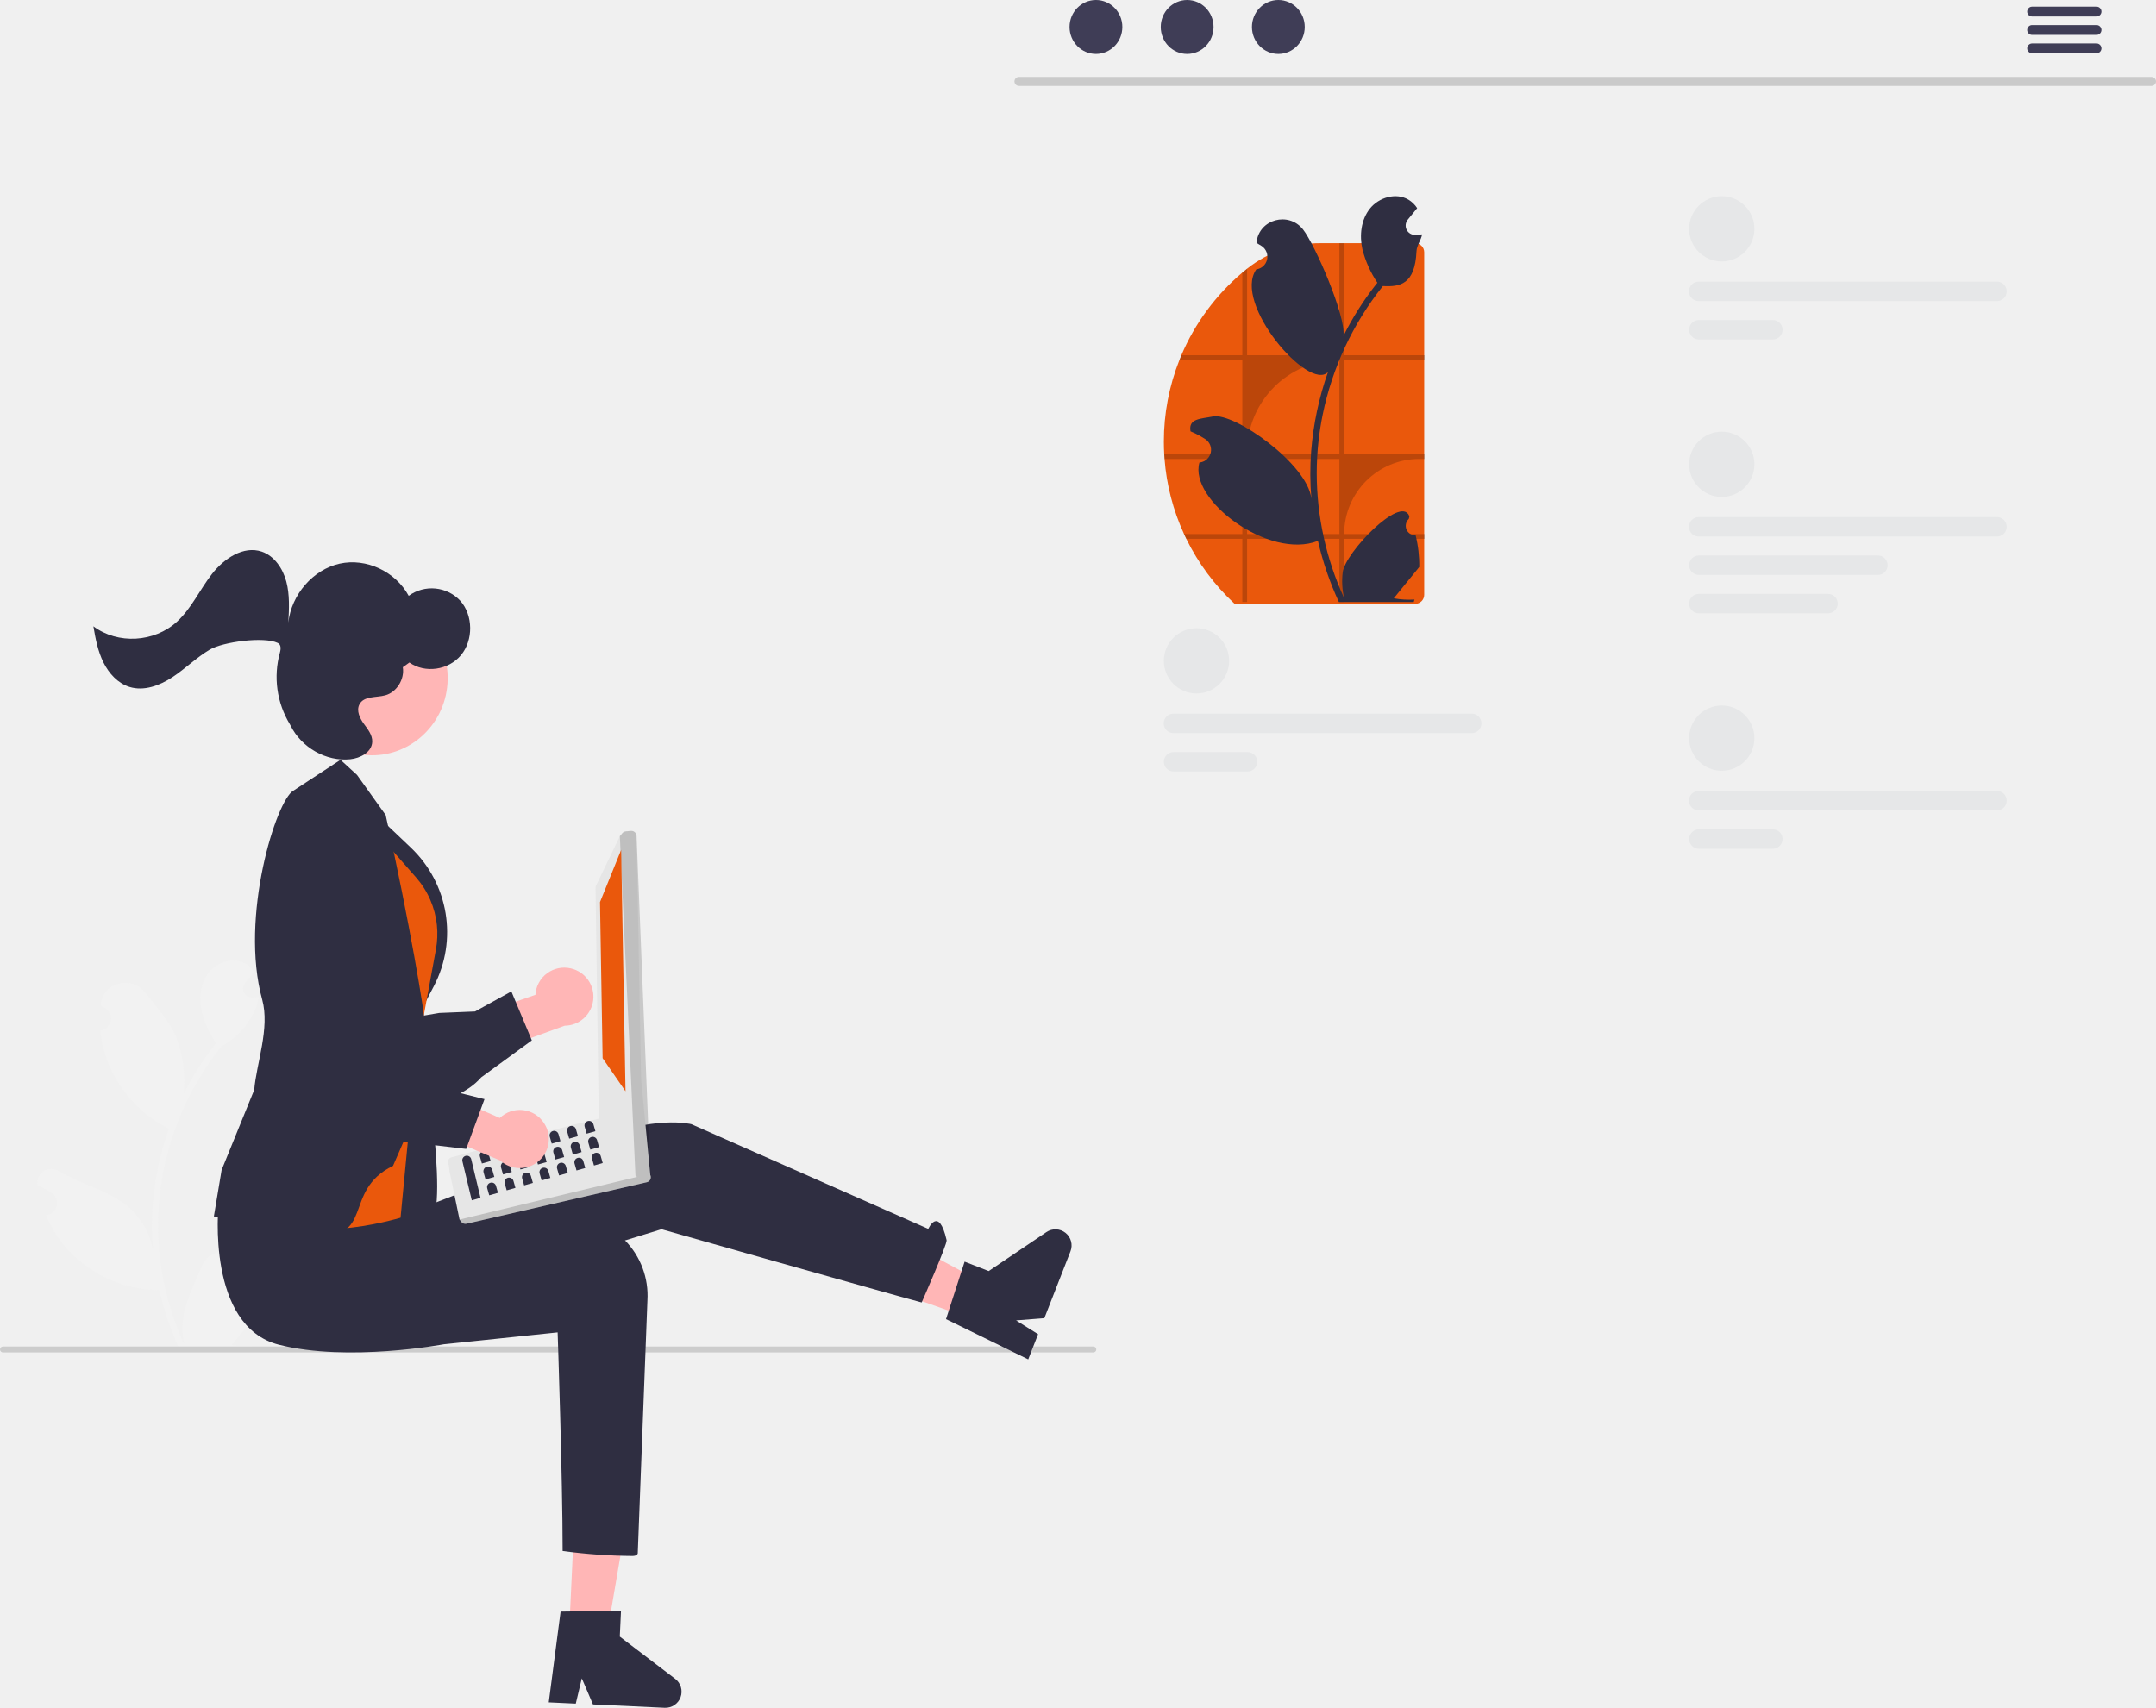
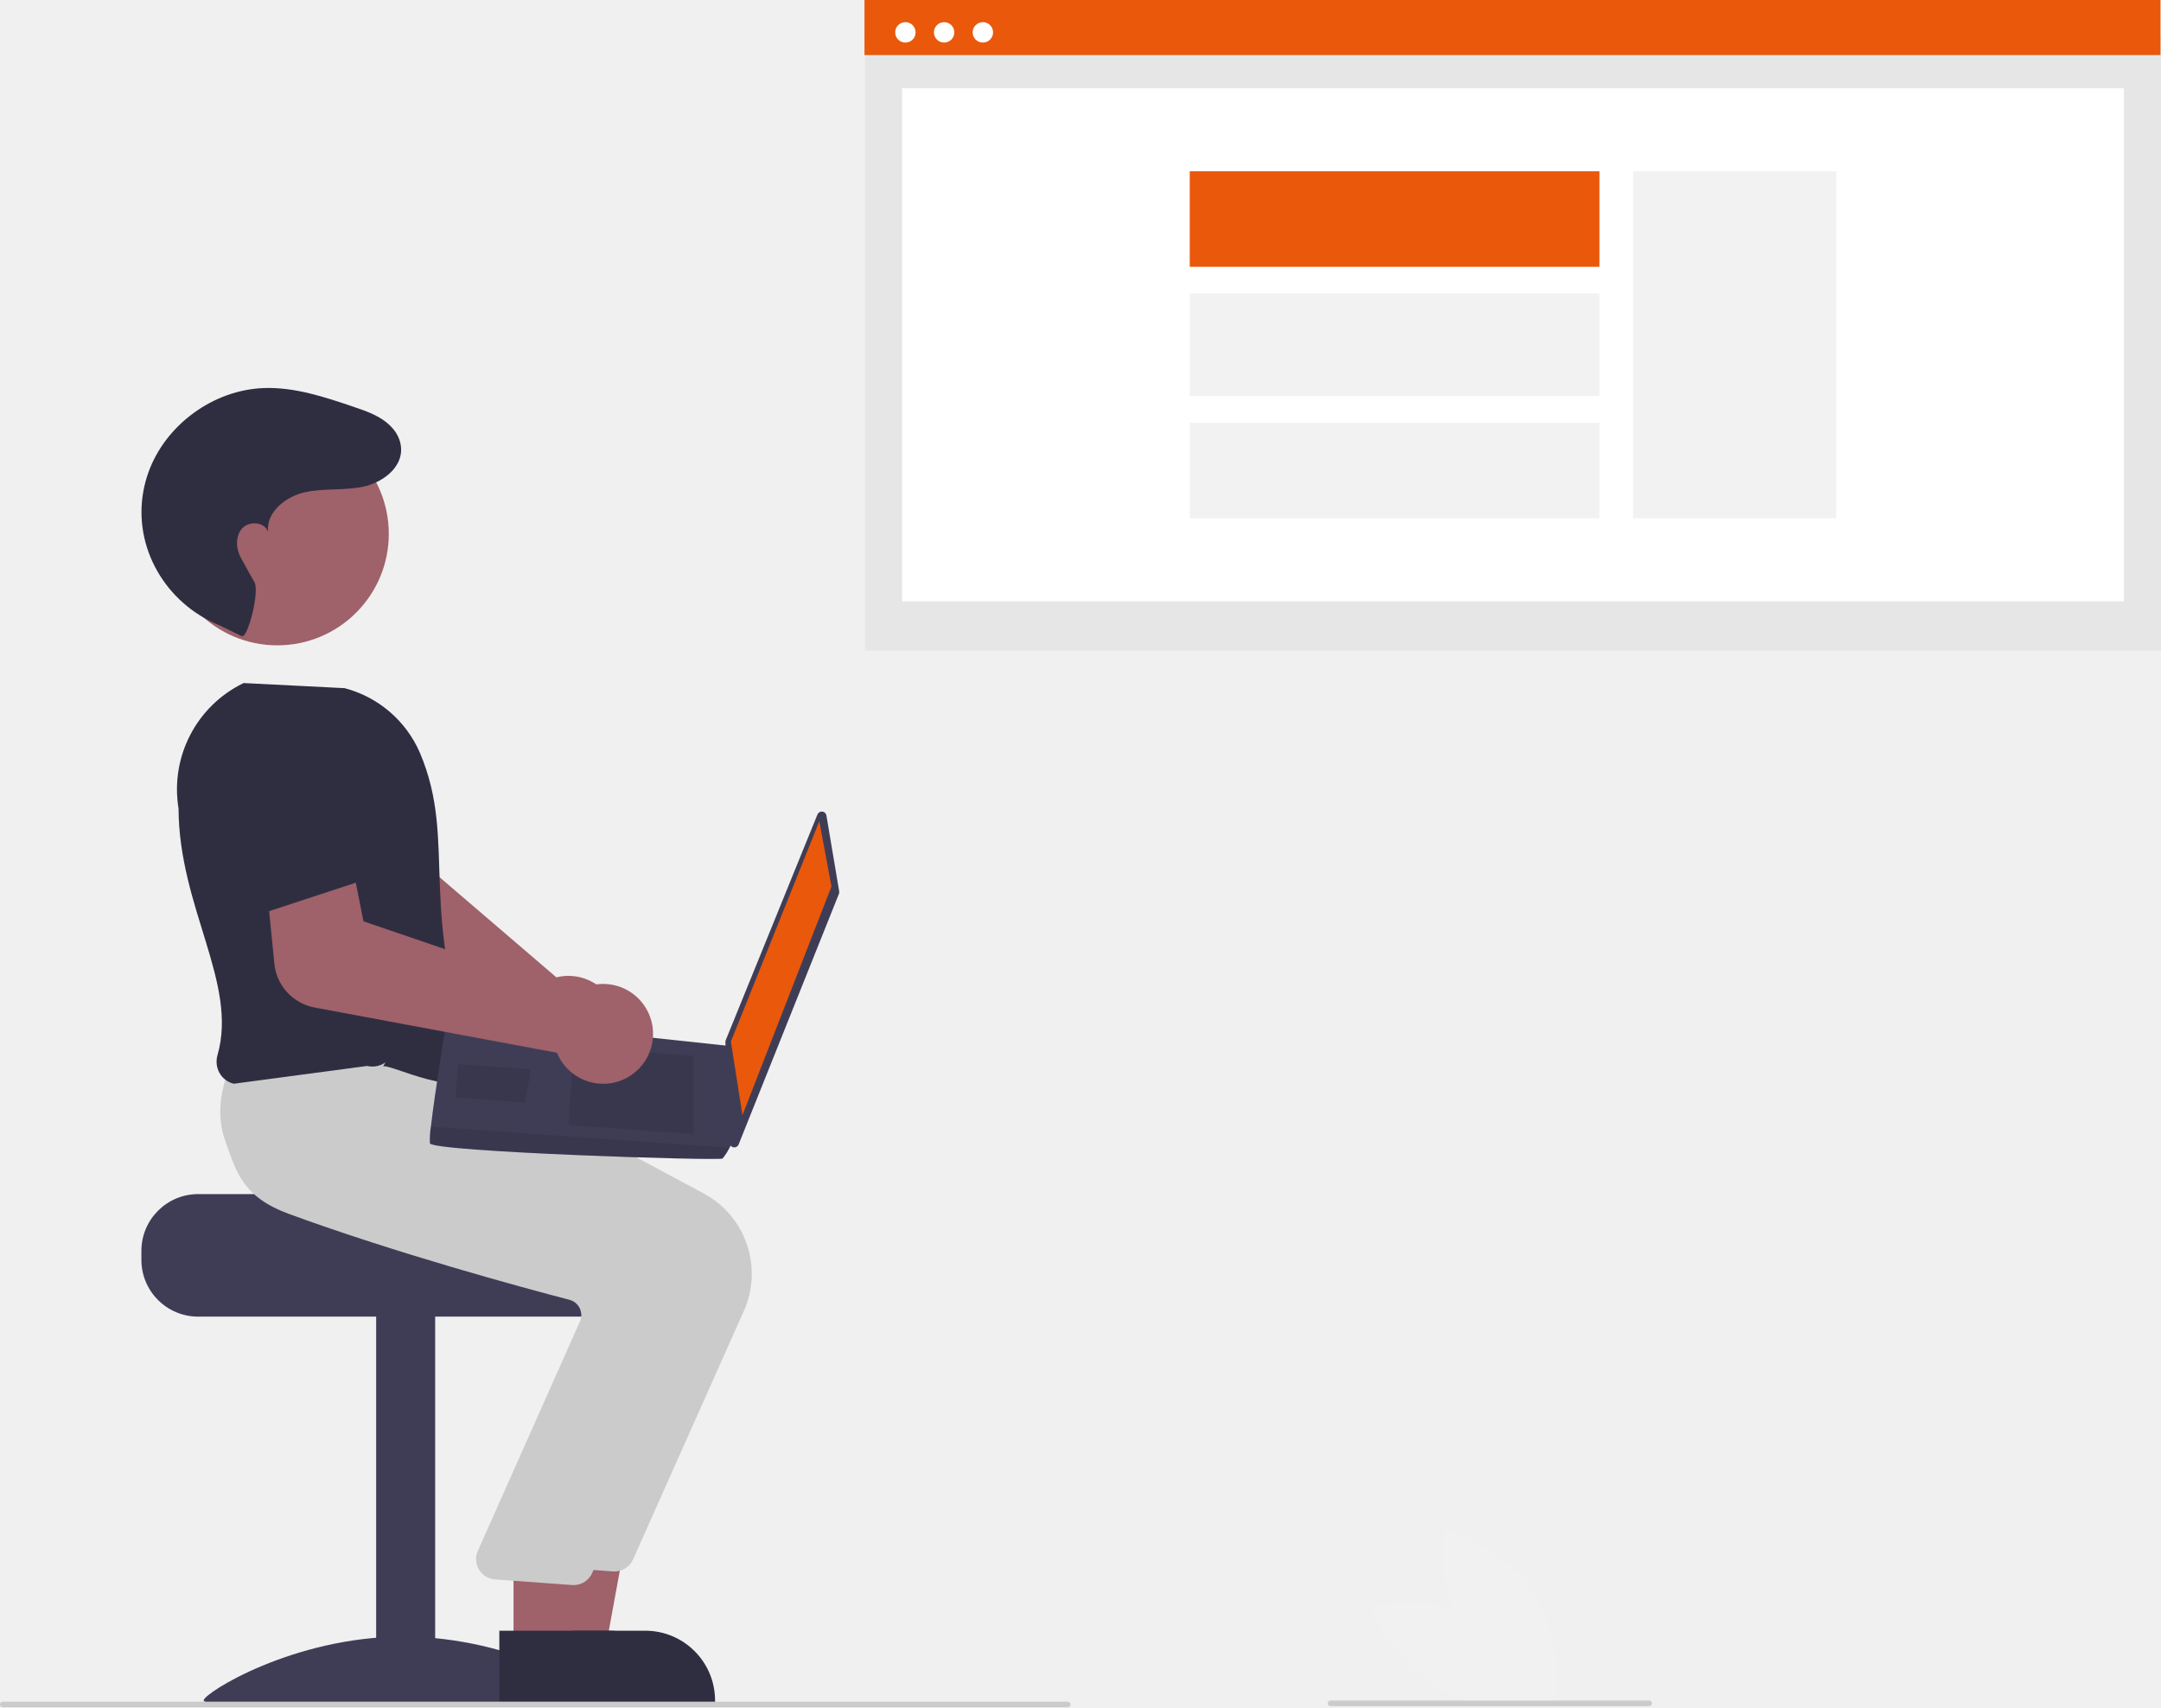
- <svg xmlns="http://www.w3.org/2000/svg" data-name="Layer 1" width="864.67" height="685.078" viewBox="0 0 864.67 685.078">
-   <path d="M268.971,622.8a3.613,3.613,0,0,1-2.619-6.263c.091-.362.156-.622.248-.984q-.049-.118-.098-.236a9.703,9.703,0,0,0-17.898.067c-2.927,7.051-6.654,14.113-7.572,21.568a28.706,28.706,0,0,0,.504,9.872A115.086,115.086,0,0,1,231.066,599.025a111.08,111.08,0,0,1,.689-12.392q.571-5.06,1.584-10.047a116.419,116.419,0,0,1,23.087-49.342,30.983,30.983,0,0,0,12.886-13.369,23.634,23.634,0,0,0,2.149-6.458c-.627.082-1.265.134-1.892.175-.195.01-.401.021-.597.031l-.074.003a3.58,3.58,0,0,1-2.94-5.832q.406-.5.813-.999c.411-.514.833-1.018,1.244-1.532a1.785,1.785,0,0,0,.134-.154c.473-.586.946-1.162,1.419-1.748a10.352,10.352,0,0,0-3.394-3.28c-4.741-2.777-11.281-.854-14.706,3.435-3.435,4.288-4.083,10.304-2.89,15.662a41.485,41.485,0,0,0,5.738,12.793c-.257.329-.525.648-.782.977a117.172,117.172,0,0,0-12.23,19.375,48.709,48.709,0,0,0-2.908-22.624c-2.783-6.715-8.001-12.37-12.595-18.175-5.519-6.973-16.835-3.93-17.807,4.909q-.014.128-.028.257,1.024.577,2.004,1.226a4.901,4.901,0,0,1-1.976,8.919l-.1.015a48.767,48.767,0,0,0,1.285,7.291,50.21,50.21,0,0,0,25,31.468c.401.206.792.411,1.193.607a119.598,119.598,0,0,0-6.438,30.296,113.435,113.435,0,0,0,.082,18.315l-.031-.216a29.974,29.974,0,0,0-10.232-17.308c-7.874-6.469-18.999-8.851-27.494-14.05a5.625,5.625,0,0,0-8.616,5.473q.017.114.035.227a32.928,32.928,0,0,1,3.692,1.779q1.024.578,2.004,1.226a4.901,4.901,0,0,1-1.976,8.919l-.1.015c-.072.01-.134.021-.206.031a48.808,48.808,0,0,0,8.978,14.058,50.254,50.254,0,0,0,36.446,15.991h.01a119.562,119.562,0,0,0,8.032,23.447h28.692c.103-.319.195-.648.288-.967a32.599,32.599,0,0,1-7.939-.473c2.129-2.612,4.257-5.245,6.386-7.857a1.78,1.78,0,0,0,.134-.154c1.08-1.337,2.17-2.663,3.25-4l.001-.002A47.75,47.75,0,0,0,268.972,622.801Z" transform="translate(-167.665 -107.4608)" fill="#f2f2f2" />
-   <path d="M607.335,648.805a1.186,1.186,0,0,1-1.19,1.19H168.855a1.19,1.19,0,0,1,0-2.38h437.29A1.187,1.187,0,0,1,607.335,648.805Z" transform="translate(-167.665 -107.4608)" fill="#ccc" />
-   <path d="M396.647,495.944a11.583,11.583,0,0,0-14.259,10.59l-24.999,8.7,1.582,16.481,35.131-12.782a11.646,11.646,0,0,0,2.546-22.989Z" transform="translate(-167.665 -107.4608)" fill="#ffb6b6" />
-   <path d="M355.905,543.848c-9.94,6.928-27.452,10.472-51.286,10.31a9.53,9.53,0,0,1-7.026-3.064c-6.377-6.641-6.128-21.8-6.088-23.264l-6.99-26.342c-.15-.403-4.019-11.212-.083-18.759a12.369,12.369,0,0,1,8.226-6.269c14.782-3.923,28.678,35.647,30.444,40.875l20.745-3.533,14.326-.589,14.576-8.045,8.206,19.64-20.308,14.841A25.664,25.664,0,0,1,355.905,543.848Z" transform="translate(-167.665 -107.4608)" fill="#2f2e41" />
-   <polygon points="228.268 654.202 243.549 654.916 253.575 596.315 231.022 595.261 228.268 654.202" fill="#ffb6b6" />
-   <path d="M392.496,753.947l24.223-.312-.484,10.349,22.224,16.935a6.472,6.472,0,0,1-4.225,11.613l-28.759-1.345-4.478-10.469-2.414,10.147-10.843-.507Z" transform="translate(-167.665 -107.4608)" fill="#2f2e41" />
-   <polygon points="387.812 528.378 393.379 514.129 341.068 485.876 314.642 502.486 387.812 528.378" fill="#ffb6b6" />
-   <path d="M547.067,636.626l7.457-23.049,9.65,3.771L587.331,601.712a6.472,6.472,0,0,1,9.65,7.719L586.503,636.246l-11.352.892,8.84,5.535-3.951,10.111Z" transform="translate(-167.665 -107.4608)" fill="#2f2e41" />
-   <path d="M254.961,593.431s6.346,40.516,36.346,43.516,57.654-10.516,57.654-10.516l84-25.87s89.346,25.386,104.346,29.386c0,0,10.346-23.484,10-25-3.19-13.958-7.346-4.516-7.346-4.516l-95-42s-15-4-41,7S308.307,602.947,308.307,602.947Z" transform="translate(-167.665 -107.4608)" fill="#2f2e41" />
-   <path d="M255.307,590.947s-5.003,48.537,24.22,55.951c27.78,7.049,66.098-.182,66.098-.182l45.681-4.769s2,58.696,2,87.696a220.258,220.258,0,0,0,28,2c2,0,2.133-1.048,2.133-1.048l3.873-101.444a31.658,31.658,0,0,0-32.754-33.585q-3.235.123-6.786.458c-28.102,2.695-62.99-3.034-62.99-3.034Z" transform="translate(-167.665 -107.4608)" fill="#2f2e41" />
-   <path d="M336.366,520.535s11.864,71.744,3.846,77.471-19.013,5.75-19.013,5.75l-2.557-39.613Z" transform="translate(-167.665 -107.4608)" fill="#2f2e41" />
-   <path d="M316.578,432.424l15.863,15.073a46.752,46.752,0,0,1,9.2,55.604l-7.583,14.46Z" transform="translate(-167.665 -107.4608)" fill="#2f2e41" />
-   <path d="M313.031,434.958,334.525,459.441a34.355,34.355,0,0,1,8.362,19.198v0a34.355,34.355,0,0,1-.391,9.683l-8.1,44.034L328.307,595.947s-47.003,14.242-51.814-7.75S313.031,434.958,313.031,434.958Z" transform="translate(-167.665 -107.4608)" fill="#ea580c" />
-   <path d="M292.856,601.923c-30.898-5.149-38.467-6.171-38.938-6.352l-.472-.18,3.097-18.584,13.078-32.135c.849-10.512,6.358-24.754,3.206-36.194-9.161-33.257,5.723-80.253,12.529-83.853l18.869-12.37,6.624,6.073L322.332,434.405c9.449,42.091,15.975,81.323,15.658,83.721l-5.832,41.207-6.872,15.806C304.438,585.198,318.457,606.19,292.856,601.923Z" transform="translate(-167.665 -107.4608)" fill="#2f2e41" />
-   <path d="M348.796,571.693l48.514-12.98,4.272-1.013,3.046-.723,3.55-.839.028-.007a2.013,2.013,0,0,1,1.507.251l18.014,21.598a1.59,1.59,0,0,1,.424.381.714.714,0,0,1,.128.135,2.056,2.056,0,0,1-1.159,3.21l-72.373,16.655a2.039,2.039,0,0,1-2.049-.724l-.734-.952-4.005-19.286-.285-2.504a1.996,1.996,0,0,1-.375-.788A2.028,2.028,0,0,1,348.796,571.693Z" transform="translate(-167.665 -107.4608)" fill="#e6e6e6" />
-   <path d="M351.963,596.683l.739.955a2.038,2.038,0,0,0,2.044.724l72.376-16.656a2.052,2.052,0,0,0,1.156-3.208.611.611,0,0,0-.126-.135Z" transform="translate(-167.665 -107.4608)" opacity="0.17" style="isolation:isolate" />
-   <path d="M407.816,555.997l-1.309-92.265a2.106,2.106,0,0,1,.467-1.542l9.274-19.301.963-1.17a2.132,2.132,0,0,1,1.425-.754l2.019-.188a2.107,2.107,0,0,1,2.303,1.891h0l1.818,97.624.002.007.901,9.4,1.067,11.162.003.014,1.666,17.366a2.062,2.062,0,0,1-.557,1.637,2.091,2.091,0,0,1-1.585.678l-1.313-.026a2.14,2.14,0,0,1-1.364-.538l-.735-.66-.34-.31-14.007-21.653A2.094,2.094,0,0,1,407.816,555.997Z" transform="translate(-167.665 -107.4608)" fill="#e6e6e6" />
-   <path d="M416.251,442.889l6.267,136.136.343.306.732.658a2.132,2.132,0,0,0,1.364.538l1.315.026a2.115,2.115,0,0,0,2.141-2.314L422.955,442.67a2.108,2.108,0,0,0-2.299-1.897l-2.023.194a2.078,2.078,0,0,0-1.418.754Z" transform="translate(-167.665 -107.4608)" opacity="0.17" style="isolation:isolate" />
-   <polygon points="249.113 340.929 240.632 361.864 241.681 424.491 250.863 437.77 249.113 340.929" fill="#ea580c" />
-   <path d="M354.387,571.141a1.821,1.821,0,0,0-1.252,2.249l3.736,15.571,3.501-.997-3.736-15.571A1.821,1.821,0,0,0,354.387,571.141Z" transform="translate(-167.665 -107.4608)" fill="#2f2e41" />
-   <path d="M361.389,569.147a1.821,1.821,0,0,0-1.252,2.249l.797,2.801,3.501-.997-.797-2.801A1.821,1.821,0,0,0,361.389,569.147Z" transform="translate(-167.665 -107.4608)" fill="#2f2e41" />
-   <path d="M368.391,567.153a1.821,1.821,0,0,0-1.252,2.249l.797,2.801,3.501-.997-.797-2.801A1.821,1.821,0,0,0,368.391,567.153Z" transform="translate(-167.665 -107.4608)" fill="#2f2e41" />
-   <path d="M375.393,565.16a1.821,1.821,0,0,0-1.252,2.249l.797,2.801,3.501-.997-.797-2.801A1.821,1.821,0,0,0,375.393,565.16Z" transform="translate(-167.665 -107.4608)" fill="#2f2e41" />
-   <path d="M382.395,563.166a1.821,1.821,0,0,0-1.252,2.249l.797,2.801,3.501-.997-.797-2.801A1.821,1.821,0,0,0,382.395,563.166Z" transform="translate(-167.665 -107.4608)" fill="#2f2e41" />
-   <path d="M389.396,561.172a1.821,1.821,0,0,0-1.252,2.249l.797,2.801,3.501-.997-.797-2.801A1.821,1.821,0,0,0,389.396,561.172Z" transform="translate(-167.665 -107.4608)" fill="#2f2e41" />
-   <path d="M396.398,559.178a1.821,1.821,0,0,0-1.252,2.249l.797,2.801,3.501-.997-.797-2.801A1.821,1.821,0,0,0,396.398,559.178Z" transform="translate(-167.665 -107.4608)" fill="#2f2e41" />
-   <path d="M403.4,557.185a1.821,1.821,0,0,0-1.252,2.249l.797,2.801,3.501-.997-.797-2.801A1.821,1.821,0,0,0,403.4,557.185Z" transform="translate(-167.665 -107.4608)" fill="#2f2e41" />
-   <path d="M362.859,575.532a1.821,1.821,0,0,0-1.252,2.249l.797,2.801,3.501-.997-.797-2.801A1.821,1.821,0,0,0,362.859,575.532Z" transform="translate(-167.665 -107.4608)" fill="#2f2e41" />
-   <path d="M369.86,573.539a1.821,1.821,0,0,0-1.252,2.249l.797,2.801,3.501-.997-.797-2.801A1.821,1.821,0,0,0,369.86,573.539Z" transform="translate(-167.665 -107.4608)" fill="#2f2e41" />
-   <path d="M376.862,571.545a1.821,1.821,0,0,0-1.252,2.249l.797,2.801,3.501-.997-.797-2.801A1.821,1.821,0,0,0,376.862,571.545Z" transform="translate(-167.665 -107.4608)" fill="#2f2e41" />
-   <path d="M383.864,569.551A1.821,1.821,0,0,0,382.612,571.8l.797,2.801,3.501-.997-.797-2.801A1.821,1.821,0,0,0,383.864,569.551Z" transform="translate(-167.665 -107.4608)" fill="#2f2e41" />
-   <path d="M390.866,567.557a1.821,1.821,0,0,0-1.252,2.249l.797,2.801,3.501-.997-.797-2.801A1.821,1.821,0,0,0,390.866,567.557Z" transform="translate(-167.665 -107.4608)" fill="#2f2e41" />
-   <path d="M397.868,565.564a1.821,1.821,0,0,0-1.252,2.249l.797,2.801,3.501-.997-.797-2.801A1.821,1.821,0,0,0,397.868,565.564Z" transform="translate(-167.665 -107.4608)" fill="#2f2e41" />
-   <path d="M404.87,563.57a1.821,1.821,0,0,0-1.252,2.249l.797,2.801,3.501-.997-.797-2.801A1.821,1.821,0,0,0,404.87,563.57Z" transform="translate(-167.665 -107.4608)" fill="#2f2e41" />
-   <path d="M364.328,581.917a1.821,1.821,0,0,0-1.252,2.249l.797,2.801,3.501-.997-.797-2.801A1.821,1.821,0,0,0,364.328,581.917Z" transform="translate(-167.665 -107.4608)" fill="#2f2e41" />
-   <path d="M371.33,579.924a1.821,1.821,0,0,0-1.252,2.249l.797,2.801,3.501-.997-.797-2.801A1.821,1.821,0,0,0,371.33,579.924Z" transform="translate(-167.665 -107.4608)" fill="#2f2e41" />
-   <path d="M378.332,577.93a1.821,1.821,0,0,0-1.252,2.249l.797,2.801,3.501-.997-.797-2.801A1.821,1.821,0,0,0,378.332,577.93Z" transform="translate(-167.665 -107.4608)" fill="#2f2e41" />
-   <path d="M385.334,575.936a1.821,1.821,0,0,0-1.252,2.249l.797,2.801,3.501-.997-.797-2.801A1.821,1.821,0,0,0,385.334,575.936Z" transform="translate(-167.665 -107.4608)" fill="#2f2e41" />
-   <path d="M392.335,573.943a1.821,1.821,0,0,0-1.252,2.249l.797,2.801,3.501-.997-.797-2.801A1.821,1.821,0,0,0,392.335,573.943Z" transform="translate(-167.665 -107.4608)" fill="#2f2e41" />
-   <path d="M399.337,571.949a1.821,1.821,0,0,0-1.252,2.249l.797,2.801,3.501-.997L401.586,573.201A1.821,1.821,0,0,0,399.337,571.949Z" transform="translate(-167.665 -107.4608)" fill="#2f2e41" />
-   <path d="M406.339,569.955a1.821,1.821,0,0,0-1.252,2.249l.797,2.801,3.501-.997-.797-2.801A1.821,1.821,0,0,0,406.339,569.955Z" transform="translate(-167.665 -107.4608)" fill="#2f2e41" />
-   <path d="M385.768,557.871a11.583,11.583,0,0,0-17.655-1.937l-24.242-10.628-10.052,13.157L368.264,572.991a11.646,11.646,0,0,0,17.504-15.119Z" transform="translate(-167.665 -107.4608)" fill="#ffb6b6" />
-   <path d="M323.318,565.271c-11.999-1.683-27.246-10.998-44.605-27.329a9.53,9.53,0,0,1-3.066-7.026c-.157-9.206,10.337-20.148,11.362-21.194l12.795-24.064c.164-.397,4.681-10.952,12.7-13.807a12.369,12.369,0,0,1,10.294,1.001c13.504,7.18-3.227,45.637-5.489,50.671l17.609,11.522,10.902,9.313,16.157,4.018-7.345,19.978-24.981-2.936A25.664,25.664,0,0,1,323.318,565.271Z" transform="translate(-167.665 -107.4608)" fill="#2f2e41" />
-   <ellipse cx="317.082" cy="379.669" rx="30.782" ry="30.111" transform="translate(-265.2773 541.8718) rotate(-83.16773)" fill="#ffb6b6" />
-   <path d="M238.669,356.829c5.792-5.317,9.15-12.891,14.019-19.133,4.869-6.243,12.66-11.419,19.941-8.958,5.019,1.696,8.454,6.716,9.861,12.023,1.407,5.306,1.115,10.937.813,16.452,1.223-11.26,9.938-21.274,20.573-23.64,10.635-2.366,22.369,3.1,27.699,12.903a15.695,15.695,0,0,1,20.75,2.045c5.122,5.814,5.222,15.724.22,21.757s-14.43,7.375-20.699,2.945l-2.631,1.896c.775,4.826-2.472,10.027-7.032,11.263-3.697,1.002-8.647.168-10.41,3.711-1.232,2.475.161,5.442,1.756,7.649,1.595,2.207,3.526,4.519,3.417,7.295-.164,4.189-4.8,6.581-8.802,6.99-9.651.985-19.557-4.617-23.979-13.559q-.128-.259-.283-.521a36.55,36.55,0,0,1-3.975-28.623c.534-1.88.398-3.343-.869-3.955-5.477-2.647-21.975-.446-27.264,2.696-5.29,3.142-9.759,7.602-14.899,11.006-5.14,3.403-11.452,5.747-17.246,3.958-4.641-1.433-8.264-5.361-10.481-9.841-2.217-4.48-3.199-9.51-4.022-14.49C214.89,366.015,229.552,365.198,238.669,356.829Z" transform="translate(-167.665 -107.4608)" fill="#2f2e41" />
-   <path d="M1030.568,141.945H576.275a1.807,1.807,0,0,1,0-3.613h454.293a1.807,1.807,0,0,1,0,3.613Z" transform="translate(-167.665 -107.4608)" fill="#cacaca" />
-   <ellipse cx="439.534" cy="10.823" rx="10.588" ry="10.823" fill="#3f3d56" />
-   <ellipse cx="476.109" cy="10.823" rx="10.588" ry="10.823" fill="#3f3d56" />
-   <ellipse cx="512.684" cy="10.823" rx="10.588" ry="10.823" fill="#3f3d56" />
-   <path d="M1008.547,110.143h-25.981a1.968,1.968,0,0,0,0,3.934h25.981a1.968,1.968,0,0,0,0-3.934Z" transform="translate(-167.665 -107.4608)" fill="#3f3d56" />
-   <path d="M1008.547,117.528h-25.981a1.968,1.968,0,0,0,0,3.934h25.981a1.968,1.968,0,0,0,0-3.934Z" transform="translate(-167.665 -107.4608)" fill="#3f3d56" />
-   <path d="M1008.547,124.903h-25.981a1.968,1.968,0,0,0,0,3.934h25.981a1.968,1.968,0,0,0,0-3.934Z" transform="translate(-167.665 -107.4608)" fill="#3f3d56" />
-   <path d="M234.115,557.167l.015-.02-.015.041Z" transform="translate(-167.665 -107.4608)" fill="#2f2e41" />
-   <circle cx="690.523" cy="91.795" r="13.089" fill="#e6e7e8" />
-   <path d="M968.51,228.24H848.996a3.898,3.898,0,1,1,0-7.795H968.51a3.898,3.898,0,1,1,0,7.795Z" transform="translate(-167.665 -107.4608)" fill="#e6e7e8" />
-   <path d="M878.68,243.642H848.996a3.898,3.898,0,1,1,0-7.796h29.684a3.898,3.898,0,0,1,0,7.796Z" transform="translate(-167.665 -107.4608)" fill="#e6e7e8" />
-   <circle cx="690.523" cy="296.1" r="13.089" fill="#e6e7e8" />
-   <path d="M968.51,432.545H848.996a3.898,3.898,0,1,1,0-7.795H968.51a3.898,3.898,0,1,1,0,7.795Z" transform="translate(-167.665 -107.4608)" fill="#e6e7e8" />
-   <path d="M878.68,447.947H848.996a3.898,3.898,0,1,1,0-7.796h29.684a3.898,3.898,0,0,1,0,7.796Z" transform="translate(-167.665 -107.4608)" fill="#e6e7e8" />
-   <circle cx="479.859" cy="265.096" r="13.089" fill="#e6e7e8" />
-   <path d="M757.846,401.542H638.332a3.898,3.898,0,1,1,0-7.795h119.514a3.898,3.898,0,1,1,0,7.795Z" transform="translate(-167.665 -107.4608)" fill="#e6e7e8" />
-   <path d="M668.016,416.944H638.332a3.898,3.898,0,1,1,0-7.796h29.684a3.898,3.898,0,1,1,0,7.796Z" transform="translate(-167.665 -107.4608)" fill="#e6e7e8" />
-   <circle cx="690.523" cy="186.247" r="13.089" fill="#e6e7e8" />
-   <path d="M968.51,322.692H848.996a3.898,3.898,0,1,1,0-7.795H968.51a3.898,3.898,0,1,1,0,7.795Z" transform="translate(-167.665 -107.4608)" fill="#e6e7e8" />
-   <path d="M920.813,338.094H848.996a3.898,3.898,0,1,1,0-7.796h71.817a3.898,3.898,0,0,1,0,7.796Z" transform="translate(-167.665 -107.4608)" fill="#e6e7e8" />
-   <path d="M900.803,353.496H848.996a3.898,3.898,0,1,1,0-7.796h51.806a3.898,3.898,0,0,1,0,7.796Z" transform="translate(-167.665 -107.4608)" fill="#e6e7e8" />
-   <path d="M738.847,208.649V346.076a3.625,3.625,0,0,1-3.616,3.621H662.821a88.849,88.849,0,0,1-19.387-26.085c-.316-.632-.617-1.269-.904-1.916a88.005,88.005,0,0,1-7.824-30.125c-.054-.642-.099-1.279-.128-1.926-.099-1.655-.143-3.334-.143-5.018a88.44,88.44,0,0,1,6.238-32.743c.247-.647.509-1.289.78-1.926a88.976,88.976,0,0,1,24.445-33.133q.948-.808,1.916-1.571l.148-.119a46.837,46.837,0,0,1,29.226-10.116h38.043A3.627,3.627,0,0,1,738.847,208.649Z" transform="translate(-167.665 -107.4608)" fill="#ea580c" />
-   <path d="M739.04,251.883v-1.926h-32.294V205.018h-1.921v44.938H667.814V215.253q-.971.763-1.916,1.571v33.133H641.453c-.272.637-.533,1.279-.78,1.926h25.225v37.761H634.577c.03.647.074,1.284.128,1.926h31.192v30.125H642.53c.286.647.588,1.284.904,1.916h22.464v25.324h1.916v-25.324h37.011v25.324h1.921v-25.324h32.294v-1.916h-32.294a30.119,30.119,0,0,1,30.125-30.125h2.168v-1.926h-32.294V251.883Zm-34.215,69.813H667.814V291.571h37.011Zm0-32.051H667.814v-.756A37.008,37.008,0,0,1,704.825,251.883Z" transform="translate(-167.665 -107.4608)" opacity="0.2" />
-   <path d="M735.398,322.181a3.78,3.78,0,0,1-2.739-6.551c.095-.379.164-.651.259-1.03q-.051-.124-.103-.247c-3.48-8.298-25.685,14.833-26.645,22.632a30.029,30.029,0,0,0,.527,10.328,120.392,120.392,0,0,1-10.952-50.003,116.202,116.202,0,0,1,.721-12.963q.597-5.293,1.657-10.511a121.787,121.787,0,0,1,24.151-51.616c6.874.384,12.898-.663,13.48-13.985.103-2.37,1.861-4.422,2.248-6.756-.656.086-1.323.14-1.979.183-.204.011-.42.021-.624.032l-.077.003a3.745,3.745,0,0,1-3.076-6.101q.425-.523.851-1.046c.43-.538.871-1.065,1.302-1.603a1.868,1.868,0,0,0,.14-.161c.495-.613.99-1.216,1.485-1.829a10.829,10.829,0,0,0-3.55-3.432c-4.959-2.905-11.801-.893-15.384,3.593-3.593,4.486-4.271,10.779-3.023,16.384a43.398,43.398,0,0,0,6.003,13.383c-.269.344-.549.678-.818,1.022a122.574,122.574,0,0,0-12.794,20.268c1.016-7.939-11.412-36.608-16.218-42.681-5.773-7.294-17.611-4.111-18.628,5.136q-.015.134-.029.268,1.071.604,2.096,1.282a5.127,5.127,0,0,1-2.067,9.33l-.105.016c-9.556,13.644,21.077,49.155,28.745,41.181a125.112,125.112,0,0,0-6.734,31.693,118.663,118.663,0,0,0,.086,19.16l-.032-.226c-1.704-13.882-30.931-34.523-39.466-32.803-4.917.99-9.76.765-9.013,5.725q.018.119.036.237a34.445,34.445,0,0,1,3.862,1.861q1.071.604,2.096,1.282a5.127,5.127,0,0,1-2.067,9.33l-.105.016c-.075.011-.14.022-.215.032-4.35,14.966,27.907,39.12,47.518,31.435l.011,0a125.076,125.076,0,0,0,8.402,24.528h30.015c.108-.334.204-.678.301-1.011a34.102,34.102,0,0,1-8.305-.495c2.227-2.733,4.454-5.487,6.681-8.219a1.866,1.866,0,0,0,.14-.161c1.13-1.398,2.27-2.786,3.399-4.185l.001-.002a49.952,49.952,0,0,0-1.464-12.725Zm-34.371-67.613.016-.021-.016.043Zm-6.648,59.932-.258-.581c.011-.42.011-.839,0-1.269,0-.118-.021-.237-.021-.355.097.742.183,1.485.29,2.227Z" transform="translate(-167.665 -107.4608)" fill="#2f2e41" />
+ <svg xmlns="http://www.w3.org/2000/svg" data-name="Layer 1" width="773.114" height="610.804" viewBox="0 0 773.114 610.804">
+   <rect id="e81a7c33-c795-457d-8abc-c4a3c260cd56" data-name="Rectangle 62" x="309.473" y="12.711" width="463.641" height="220.006" fill="#e6e6e6" />
+   <rect id="be98c830-918a-42d1-b1b0-0085d5874e90" data-name="Rectangle 75" x="322.731" y="31.577" width="437.126" height="183.558" fill="#fff" />
+   <rect id="ea07d9fd-7a34-4098-acd7-056fd1871281" data-name="Rectangle 80" x="309.276" width="463.641" height="19.697" fill="#ea580c" />
+   <circle id="b9ed5a45-8896-4ed9-86b4-15f853c9a185" data-name="Ellipse 90" cx="323.913" cy="11.582" r="3.651" fill="#fff" />
+   <circle id="a9233a38-f8ba-48e0-88f3-496fd4836d40" data-name="Ellipse 91" cx="337.77" cy="11.582" r="3.651" fill="#fff" />
+   <circle id="aa82180f-a6a9-4f5f-82fc-e73106f4ad92" data-name="Ellipse 92" cx="351.627" cy="11.582" r="3.651" fill="#fff" />
+   <rect x="584.272" y="61.279" width="72.676" height="124.155" fill="#f2f2f2" />
+   <rect x="425.64" y="61.277" width="146.59" height="34.175" fill="#ea580c" />
+   <rect x="425.64" y="104.969" width="146.59" height="36.771" fill="#f2f2f2" />
+   <rect x="425.64" y="151.257" width="146.59" height="34.175" fill="#f2f2f2" />
+   <path d="M434.646,511.7a17.867,17.867,0,0,0-19.79-17.862,17.202,17.202,0,0,0-2.348.433l-60.464-51.827,3.613-19.475-29.802-9.658-8.985,31.211a18.103,18.103,0,0,0,7.68,20.204l74.381,47.045a17.068,17.068,0,0,0,.091,1.752,17.867,17.867,0,0,0,21.691,15.502,17.382,17.382,0,0,0,2.105-.608A17.92,17.92,0,0,0,434.646,511.7Z" transform="translate(-213.4429 -144.5982)" fill="#9f616a" />
+   <path d="M284.325,571.807h77.958c0,2.241,80.345,4.059,80.345,4.059a20.884,20.884,0,0,1,3.426,3.248,20.152,20.152,0,0,1,4.71,12.99v3.248A20.305,20.305,0,0,1,430.466,615.65H284.325a20.315,20.315,0,0,1-20.297-20.297v-3.248A20.326,20.326,0,0,1,284.325,571.807Z" transform="translate(-213.4429 -144.5982)" fill="#3f3d56" />
+   <rect x="134.573" y="470.245" width="21.109" height="136.399" fill="#3f3d56" />
+   <path d="M429.206,752.939c0,2.554-31.988.988-71.447.988s-71.447,1.566-71.447-.988,31.988-22.806,71.447-22.806S429.206,750.385,429.206,752.939Z" transform="translate(-213.4429 -144.5982)" fill="#3f3d56" />
+   <polygon points="196.707 589.916 216.613 589.914 226.084 538.282 196.703 538.284 196.707 589.916" fill="#9f616a" />
+   <path d="M405.072,753.811l64.189-.002v-.812a24.984,24.984,0,0,0-24.983-24.984h-.003l-39.205.002Z" transform="translate(-213.4429 -144.5982)" fill="#2f2e41" />
+   <path d="M439.924,702.496l39.687-88.996a32.616,32.616,0,0,0-14.32-41.868l-86.083-46.161-39.282-3.341-36.234-3.294-.261.442c-.334.565-8.125,14.021-2.859,28.776,3.995,11.192,14.385,19.934,30.883,25.984,38.507,14.119,82.991,26.187,100.328,30.719a5.604,5.604,0,0,1,3.591,2.857,5.681,5.681,0,0,1,.319,4.545L398.822,694.997a7.307,7.307,0,0,0,6.186,9.79l27.55,2.006q.351.033.699.033A7.302,7.302,0,0,0,439.924,702.496Z" transform="translate(-213.4429 -144.5982)" fill="#cbcbcb" />
+   <polygon points="183.716 589.916 203.622 589.914 213.094 538.282 183.713 538.284 183.716 589.916" fill="#9f616a" />
+   <path d="M392.082,753.811l64.189-.002v-.812a24.984,24.984,0,0,0-24.983-24.984h-.003l-39.205.002Z" transform="translate(-213.4429 -144.5982)" fill="#2f2e41" />
+   <path d="M425.31,707.367l39.687-88.996a32.616,32.616,0,0,0-14.32-41.868l-86.083-46.161-39.282-3.341-28.381-2.462.004-.389c-.334.565-8.125,14.021-2.859,28.776,3.995,11.192,6.266,19.934,22.764,25.984,38.507,14.119,82.991,26.187,100.328,30.719a5.604,5.604,0,0,1,3.591,2.857,5.681,5.681,0,0,1,.319,4.545L384.208,699.868a7.307,7.307,0,0,0,6.186,9.79l27.55,2.006q.351.033.699.033A7.302,7.302,0,0,0,425.31,707.367Z" transform="translate(-213.4429 -144.5982)" fill="#cbcbcb" />
+   <path d="M350.517,526.163c1.903-1.346,29.228,12.99,34.1,1.624-22.733-56.833-7.068-81.374-20.993-113.965a40.581,40.581,0,0,0-26.901-23.025l-36.129-1.824-.187.09a42.227,42.227,0,0,0-23.089,44.798c.129,35.469,21.35,62.521,13.93,88.247a8.317,8.317,0,0,0,.786,6.468,7.931,7.931,0,0,0,5.059,3.749l47.705-6.364a8.061,8.061,0,0,0,6.522-1.262Z" transform="translate(-213.4429 -144.5982)" fill="#2f2e41" />
+   <circle cx="99.209" cy="190.998" r="39.882" fill="#9f616a" />
+   <path d="M299.948,372.203c2.119.927,6.458-15.958,4.515-19.335-2.891-5.022-2.72-4.986-4.639-8.309s-2.348-7.871.137-10.794,8.236-2.536,9.37,1.13c-.73-6.963,6.157-12.559,12.979-14.132s14.017-.596,20.877-1.996c7.961-1.624,16.243-8.297,13.067-17.051a12.33,12.33,0,0,0-2.405-3.952c-3.67-4.126-8.803-5.888-13.822-7.591-10.441-3.544-21.168-7.132-32.187-6.741-18.105.643-35.22,13.159-41.32,30.218a42.473,42.473,0,0,0-1.759,6.536c-3.782,20.337,8.028,40.397,27.209,48.141Z" transform="translate(-213.4429 -144.5982)" fill="#2f2e41" />
+   <path d="M509.097,436.337l4.573,27.156a1.672,1.672,0,0,1-.096.899l-35.88,89.653a1.672,1.672,0,0,1-3.222-.551l-1.52-36.027a1.672,1.672,0,0,1,.121-.7l32.827-80.782a1.672,1.672,0,0,1,3.197.352Z" transform="translate(-213.4429 -144.5982)" fill="#3f3d56" />
+   <polygon points="293.114 293.823 297.46 317.153 265.619 398.964 261.485 372.647 293.114 293.823" fill="#ea580c" />
+   <path d="M367.247,553.628c.783,3.058,103.64,6.369,104.707,5.444a21.674,21.674,0,0,0,2.474-3.828c1.078-1.925,2.076-3.856,2.076-3.856l-1.69-32.529L373.492,508.031s-4.483,27.146-5.89,39.617A29.957,29.957,0,0,0,367.247,553.628Z" transform="translate(-213.4429 -144.5982)" fill="#3f3d56" />
+   <polygon points="248.114 377.702 248.123 405.727 203.309 402.541 205.292 374.657 248.114 377.702" opacity="0.1" style="isolation:isolate" />
+   <polygon points="189.717 382.557 189.988 382.523 187.872 394.437 162.975 392.667 163.825 380.716 189.717 382.557" opacity="0.1" style="isolation:isolate" />
+   <path d="M367.247,553.628c.783,3.058,103.64,6.369,104.707,5.444a21.674,21.674,0,0,0,2.474-3.828l-106.826-7.596A29.957,29.957,0,0,0,367.247,553.628Z" transform="translate(-213.4429 -144.5982)" opacity="0.1" style="isolation:isolate" />
+   <path d="M325.946,505.051l86.764,16.192a17.078,17.078,0,0,0,.734,1.593,17.906,17.906,0,0,0,11.491,8.973,17.72,17.72,0,0,0,14.399-2.609,17.864,17.864,0,0,0-18.475-30.512,17.168,17.168,0,0,0-2.02,1.272l-75.361-25.744-3.857-19.429L308.361,456.856l3.239,32.57A17.767,17.767,0,0,0,325.946,505.051Z" transform="translate(-213.4429 -144.5982)" fill="#9f616a" />
+   <path d="M307.302,471.383l45.422-14.929-10.596-30.423a18.135,18.135,0,0,0-20.107-11.924h0a18.135,18.135,0,0,0-15.153,18.089Z" transform="translate(-213.4429 -144.5982)" fill="#2f2e41" />
+   <path d="M595.443,755.402h-381a1,1,0,1,1,0-2h381a1,1,0,0,1,0,2Z" transform="translate(-213.4429 -144.5982)" fill="#cbcbcb" />
+   <path d="M743.65,723.895c18.274,9.457,26.398,30.049,26.398,30.049s-21.503,5.258-39.777-4.199-26.398-30.049-26.398-30.049S725.376,714.438,743.65,723.895Z" transform="translate(-213.4429 -144.5982)" fill="#f1f1f1" />
+   <path d="M737.806,730.708c10.905,17.449,32.086,23.881,32.086,23.881s3.501-21.858-7.403-39.306-32.086-23.881-32.086-23.881S726.901,713.259,737.806,730.708Z" transform="translate(-213.4429 -144.5982)" fill="#f1f1f1" />
+   <path d="M803.443,755.005h-114a1,1,0,0,1,0-2h114a1,1,0,0,1,0,2Z" transform="translate(-213.4429 -144.5982)" fill="#cbcbcb" />
</svg>
